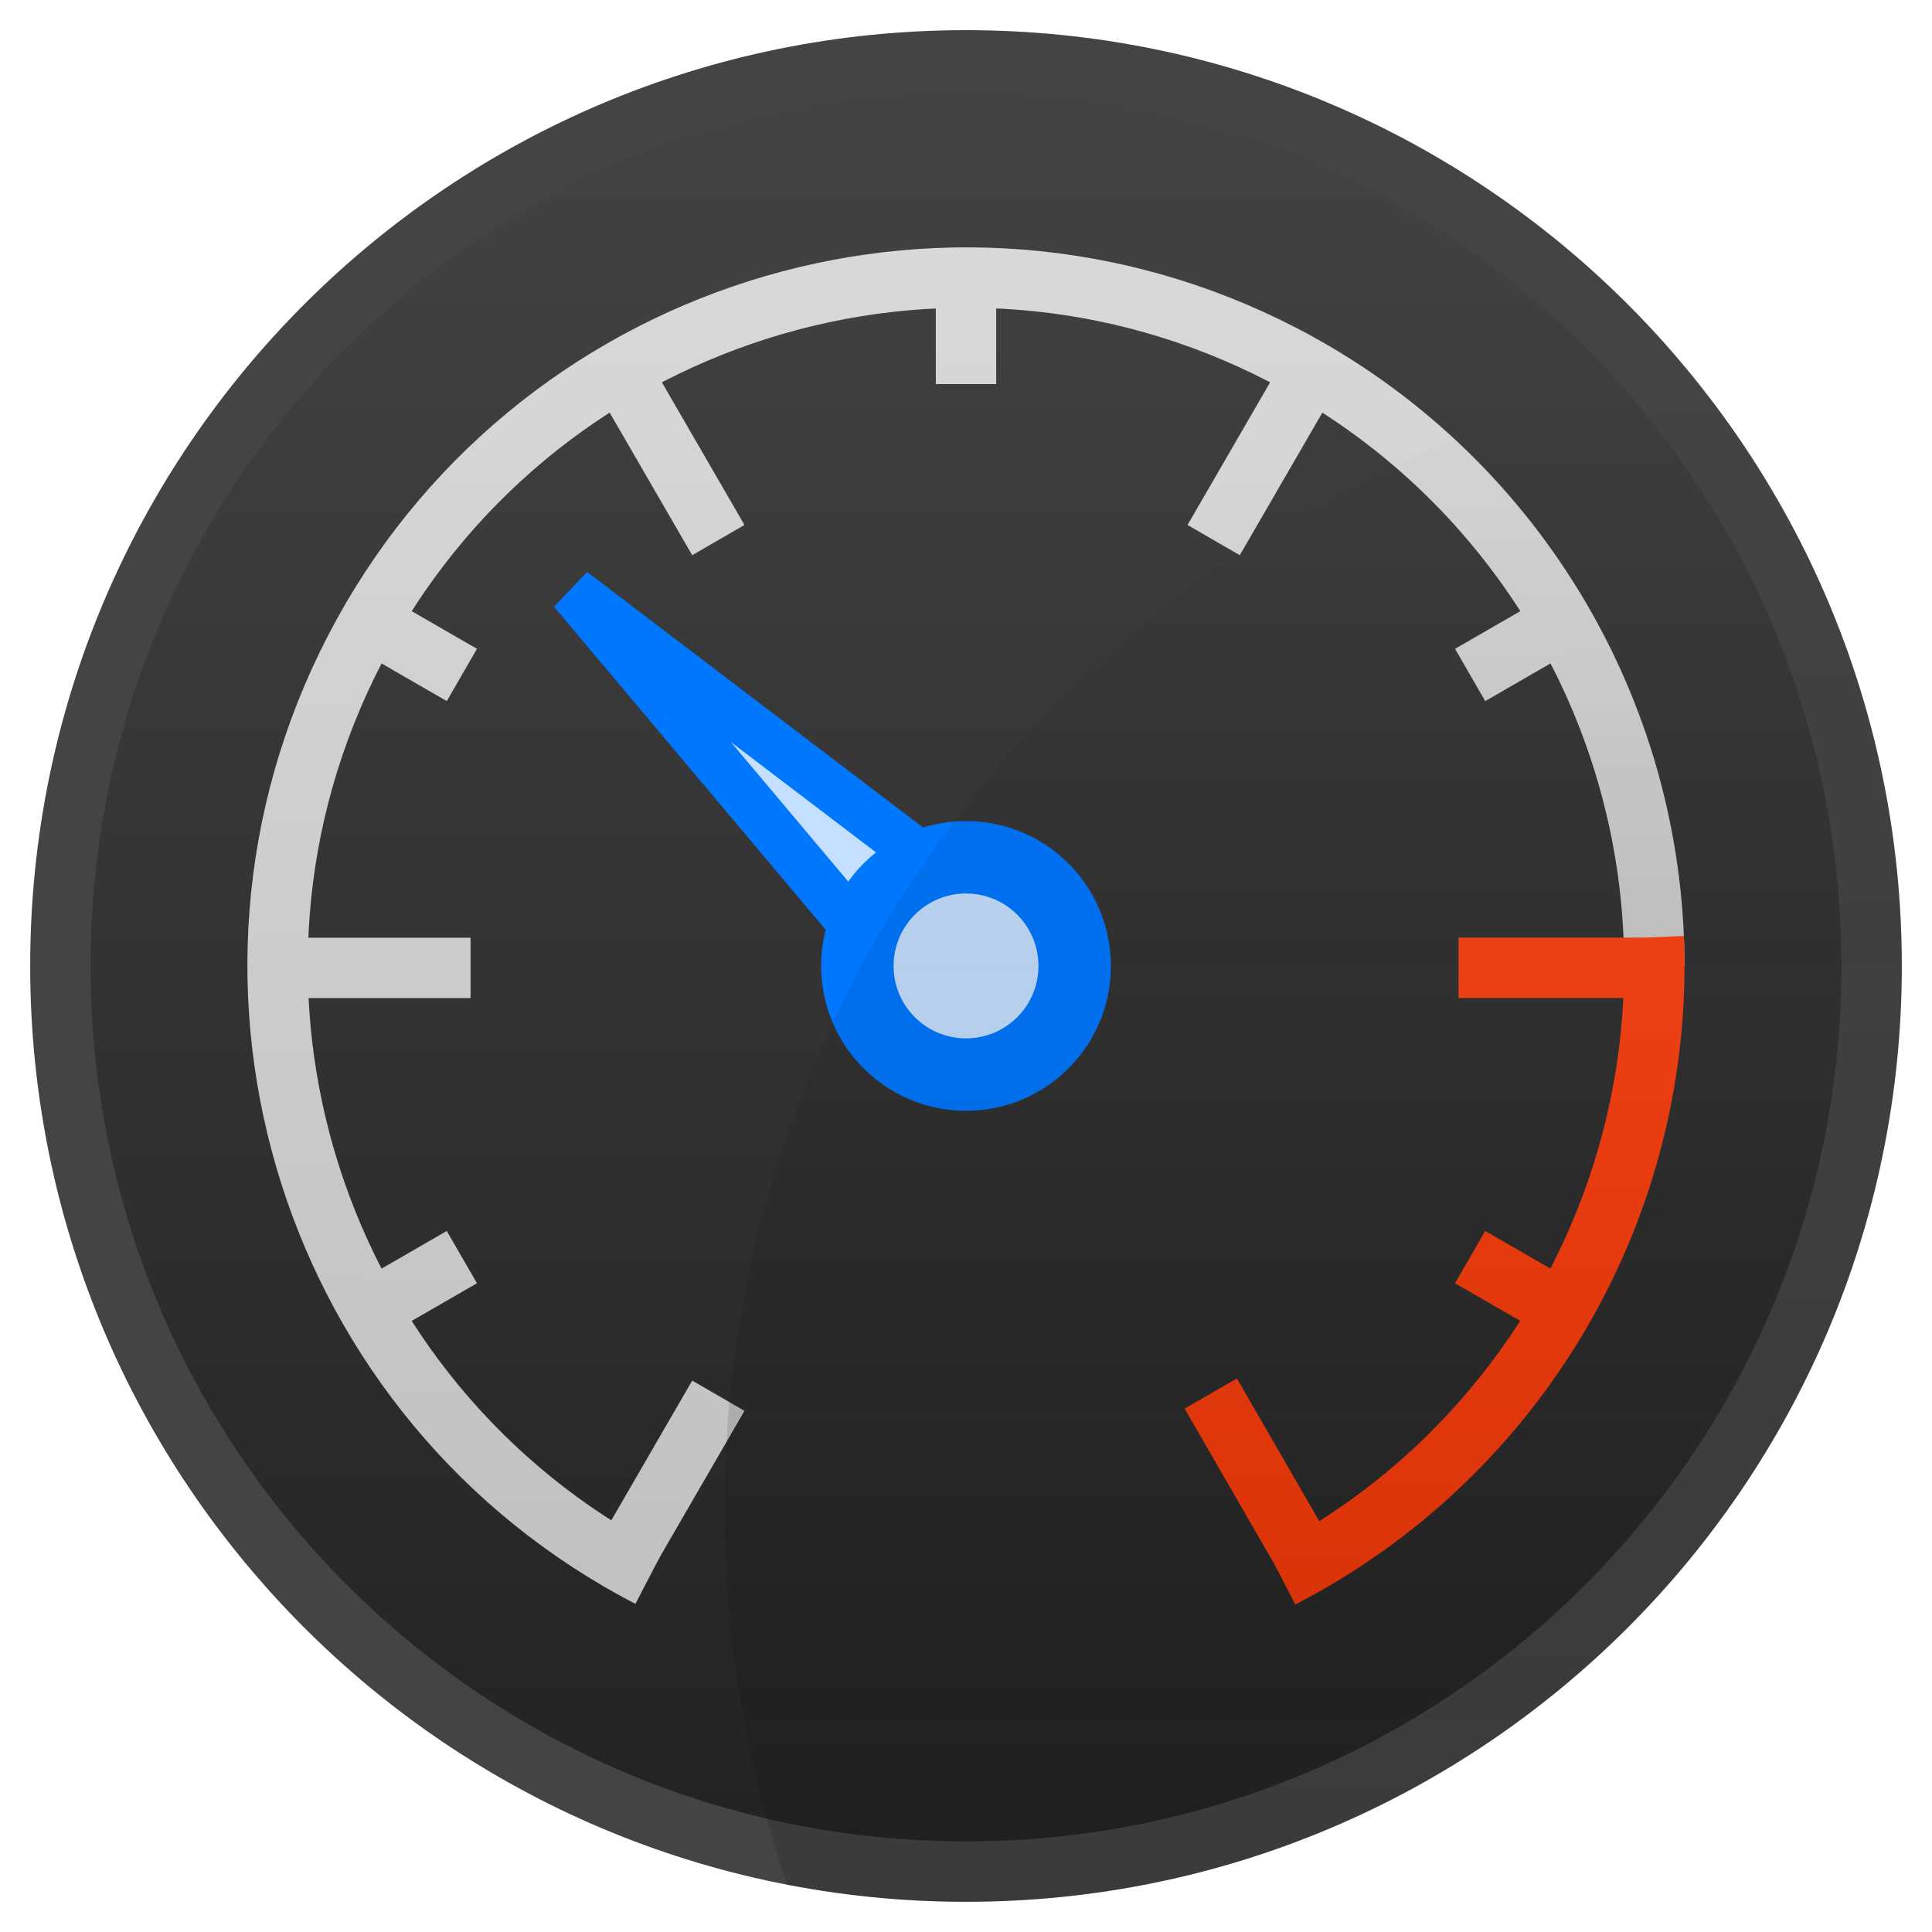
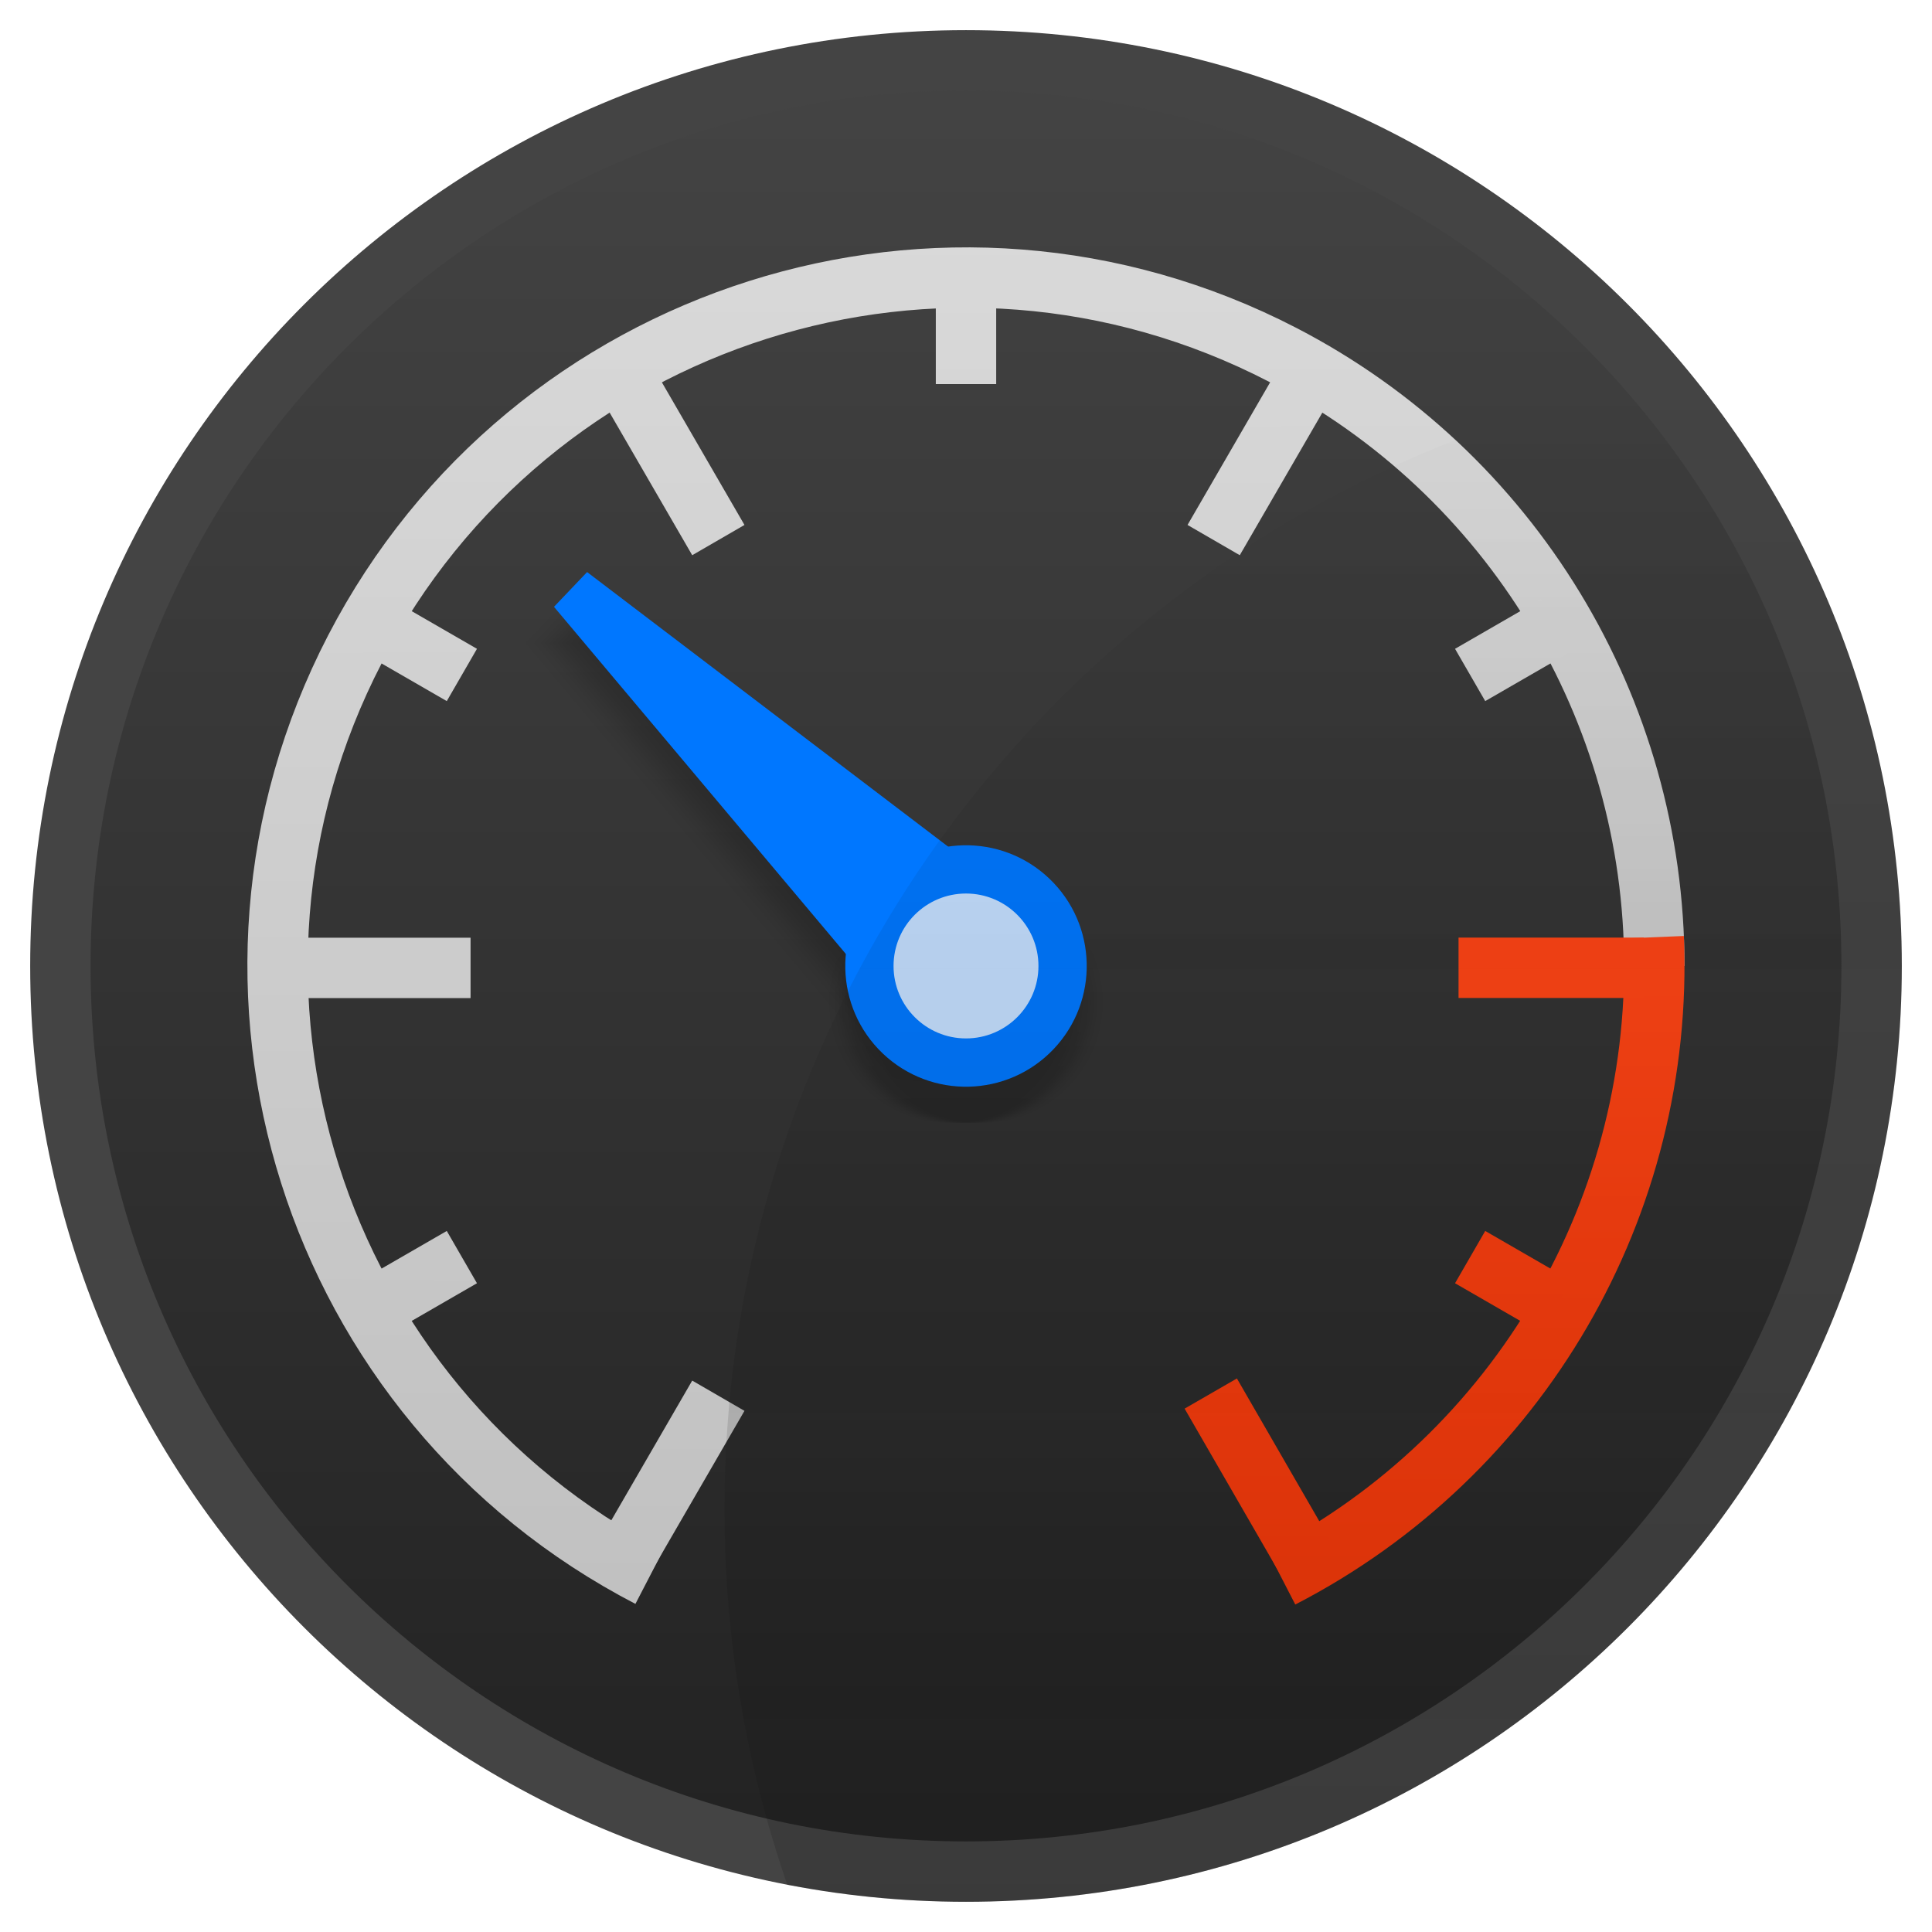
<svg xmlns="http://www.w3.org/2000/svg" xmlns:xlink="http://www.w3.org/1999/xlink" width="64" height="64" id="svg2" version="1.1">
  <defs id="defs4">
    <linearGradient id="linearGradient5996">
      <stop style="stop-color:#ff5429;stop-opacity:1;" offset="0" id="stop5998" />
      <stop style="stop-color:#ff3401;stop-opacity:1;" offset="1" id="stop6000" />
    </linearGradient>
    <linearGradient id="linearGradient4562">
      <stop style="stop-color:#bbbbbb;stop-opacity:1;" offset="0" id="stop4564" />
      <stop style="stop-color:#dddddd;stop-opacity:1;" offset="1" id="stop4566" />
    </linearGradient>
    <linearGradient id="linearGradient4491">
      <stop style="stop-color:#444444;stop-opacity:1;" offset="0" id="stop4493" />
      <stop style="stop-color:#444444;stop-opacity:1;" offset="1" id="stop4495" />
    </linearGradient>
    <linearGradient id="linearGradient4483">
      <stop style="stop-color:#222222;stop-opacity:1;" offset="0" id="stop4485" />
      <stop style="stop-color:#444444;stop-opacity:1;" offset="1" id="stop4487" />
    </linearGradient>
    <linearGradient id="linearGradient4641">
      <stop id="stop4643" style="stop-color:#1a1a1a;stop-opacity:0.275" offset="0" />
      <stop id="stop4645" style="stop-color:#000000;stop-opacity:0" offset="1" />
    </linearGradient>
    <clipPath id="clipPath4657">
      <rect width="15.5" height="15.5" ry="7.75" x="-5.75" y="-5.75" id="rect4659" style="fill:#c73fbf;fill-opacity:0.494;stroke:none" />
    </clipPath>
-     <linearGradient xlink:href="#linearGradient4562" id="linearGradient3941" gradientUnits="userSpaceOnUse" gradientTransform="matrix(0.8881541,0.5113146,-0.512776,0.885623,4.996923,1033.203)" x1="5.148" y1="18.662" x2="-2.675" y2="5.112" />
-     <linearGradient xlink:href="#linearGradient4562" id="linearGradient3944" gradientUnits="userSpaceOnUse" gradientTransform="matrix(-0.8881541,-0.5113146,0.512776,-0.885623,11.00298,1055.554)" x1="10.852" y1="-2.662" x2="18.675" y2="10.888" />
-     <linearGradient xlink:href="#linearGradient4562" id="linearGradient3951" gradientUnits="userSpaceOnUse" gradientTransform="matrix(0,-1.022629,1.025552,0,-0.204463,1052.559)" x1="0.193" y1="0.199" x2="15.839" y2="0.199" />
-     <linearGradient xlink:href="#linearGradient4562" id="linearGradient3957" gradientUnits="userSpaceOnUse" gradientTransform="matrix(0.8881541,-0.5113146,0.512776,0.885623,-3.20749,1041.384)" x1="-2.659" y1="10.861" x2="5.164" y2="-2.689" />
-     <linearGradient xlink:href="#linearGradient4562" id="linearGradient3960" gradientUnits="userSpaceOnUse" gradientTransform="matrix(0.8881541,0.5113146,-0.512776,0.885623,536.5468,115.3767)" x1="5.04" y1="1055.086" x2="-2.783" y2="1041.536" />
-     <linearGradient xlink:href="#linearGradient4483" id="linearGradient3964" gradientUnits="userSpaceOnUse" x1="10" y1="15.5" x2="10" y2="0.5" />
-     <linearGradient xlink:href="#linearGradient4491" id="linearGradient3966" gradientUnits="userSpaceOnUse" x1="13" y1="15.5" x2="13" y2="0.5" />
-     <linearGradient xlink:href="#linearGradient4562" id="linearGradient3980" x1="0" y1="16" x2="0" y2="0" gradientUnits="userSpaceOnUse" />
-     <linearGradient xlink:href="#linearGradient5996" id="linearGradient3986" gradientUnits="userSpaceOnUse" x1="-0" y1="0" x2="-0" y2="16" />
-     <linearGradient xlink:href="#linearGradient4562" id="linearGradient3990" gradientUnits="userSpaceOnUse" gradientTransform="matrix(0.8868885,-0.5135067,0.510584,0.8868885,-532.2517,122.1344)" x1="-2.776" y1="1047.259" x2="5.013" y2="1033.729" />
-     <linearGradient xlink:href="#linearGradient4562" id="linearGradient3994" gradientUnits="userSpaceOnUse" gradientTransform="matrix(-0.00126556,-1.024821,1.02336,0.00126557,-1060.799,1051.12)" x1="0.068" y1="1036.584" x2="15.68" y2="1036.603" />
-     <linearGradient xlink:href="#linearGradient4562" id="linearGradient3998" gradientUnits="userSpaceOnUse" gradientTransform="matrix(0.00126556,1.024821,-1.02336,-0.00126557,1076.799,1037.604)" x1="15.7" y1="1052.238" x2="0.087" y2="1052.219" />
-     <linearGradient xlink:href="#linearGradient5996" id="linearGradient4002" gradientUnits="userSpaceOnUse" gradientTransform="matrix(0.00126556,1.024821,-1.02336,-0.00126557,16.16278,1036.182)" x1="0.196" y1="15.794" x2="15.808" y2="15.813" />
-     <linearGradient xlink:href="#linearGradient5996" id="linearGradient4006" gradientUnits="userSpaceOnUse" gradientTransform="matrix(-0.8868885,0.5135067,-0.510584,-0.8868885,19.16583,1047.341)" x1="10.863" y1="18.669" x2="18.652" y2="5.138" />
-     <linearGradient xlink:href="#linearGradient5996" id="linearGradient4010" gradientUnits="userSpaceOnUse" gradientTransform="matrix(-0.8868885,0.5135067,-0.510584,-0.8868885,548.2516,1966.59)" x1="10.754" y1="1055.093" x2="18.544" y2="1041.563" />
-     <linearGradient xlink:href="#linearGradient4641" id="linearGradient3884" gradientUnits="userSpaceOnUse" x1="14" y1="16" x2="14" y2="-3" />
+     <linearGradient xlink:href="#linearGradient4483" id="linearGradient3961" gradientUnits="userSpaceOnUse" x1="10" y1="15.5" x2="10" y2="0.5" />
+     <linearGradient xlink:href="#linearGradient4491" id="linearGradient3963" gradientUnits="userSpaceOnUse" x1="13" y1="15.5" x2="13" y2="0.5" />
+     <linearGradient xlink:href="#linearGradient4562" id="linearGradient3975" gradientUnits="userSpaceOnUse" x1="0" y1="16" x2="0" y2="0" />
+     <linearGradient xlink:href="#linearGradient5996" id="linearGradient3977" gradientUnits="userSpaceOnUse" x1="-0" y1="0" x2="-0" y2="16" />
+     <linearGradient xlink:href="#linearGradient5996" id="linearGradient4001" gradientUnits="userSpaceOnUse" gradientTransform="matrix(-0.8868885,0.5135067,-0.510584,-0.8868885,548.2516,1966.59)" x1="10.754" y1="1055.093" x2="18.544" y2="1041.563" />
+     <linearGradient xlink:href="#linearGradient5996" id="linearGradient4004" gradientUnits="userSpaceOnUse" gradientTransform="matrix(-0.8868885,0.5135067,-0.510584,-0.8868885,19.16583,1047.341)" x1="10.863" y1="18.669" x2="18.652" y2="5.138" />
+     <linearGradient xlink:href="#linearGradient5996" id="linearGradient4007" gradientUnits="userSpaceOnUse" gradientTransform="matrix(0.00126556,1.024821,-1.02336,-0.00126557,16.16278,1036.182)" x1="0.196" y1="15.794" x2="15.808" y2="15.813" />
+     <linearGradient xlink:href="#linearGradient4562" id="linearGradient4011" gradientUnits="userSpaceOnUse" gradientTransform="matrix(0.00126556,1.024821,-1.02336,-0.00126557,1076.799,1037.604)" x1="15.7" y1="1052.238" x2="0.087" y2="1052.219" />
+     <linearGradient xlink:href="#linearGradient4562" id="linearGradient4014" gradientUnits="userSpaceOnUse" gradientTransform="matrix(-0.00126556,-1.024821,1.02336,0.00126557,-1060.799,1051.12)" x1="0.068" y1="1036.584" x2="15.68" y2="1036.603" />
+     <linearGradient xlink:href="#linearGradient4562" id="linearGradient4017" gradientUnits="userSpaceOnUse" gradientTransform="matrix(0.8868885,-0.5135067,0.510584,0.8868885,-532.2517,122.1344)" x1="-2.776" y1="1047.259" x2="5.013" y2="1033.729" />
+     <linearGradient xlink:href="#linearGradient4562" id="linearGradient4022" gradientUnits="userSpaceOnUse" gradientTransform="matrix(0.8881541,0.5113146,-0.512776,0.885623,4.996923,1033.203)" x1="5.148" y1="18.662" x2="-2.675" y2="5.112" />
+     <linearGradient xlink:href="#linearGradient4562" id="linearGradient4025" gradientUnits="userSpaceOnUse" gradientTransform="matrix(-0.8881541,-0.5113146,0.512776,-0.885623,11.00298,1055.554)" x1="10.852" y1="-2.662" x2="18.675" y2="10.888" />
+     <linearGradient xlink:href="#linearGradient4562" id="linearGradient4028" gradientUnits="userSpaceOnUse" gradientTransform="matrix(0,-1.022629,1.025552,0,-0.204463,1052.559)" x1="0.193" y1="0.199" x2="15.839" y2="0.199" />
+     <linearGradient xlink:href="#linearGradient4562" id="linearGradient4031" gradientUnits="userSpaceOnUse" gradientTransform="matrix(0.8881541,-0.5113146,0.512776,0.885623,-3.20749,1041.384)" x1="-2.659" y1="10.861" x2="5.164" y2="-2.689" />
+     <linearGradient xlink:href="#linearGradient4562" id="linearGradient4034" gradientUnits="userSpaceOnUse" gradientTransform="matrix(0.8881541,0.5113146,-0.512776,0.885623,536.5468,115.3767)" x1="5.04" y1="1055.086" x2="-2.783" y2="1041.536" />
+     <filter id="filter4041" color-interpolation-filters="sRGB">
+       <feGaussianBlur stdDeviation="0.106" id="feGaussianBlur4043" />
+     </filter>
+     <filter id="filter4045" color-interpolation-filters="sRGB">
+       <feGaussianBlur stdDeviation="0.06" id="feGaussianBlur4047" />
+     </filter>
+     <linearGradient xlink:href="#linearGradient4641" id="linearGradient4235" gradientUnits="userSpaceOnUse" x1="14" y1="16" x2="14" y2="-3" />
  </defs>
  <g id="layer1" transform="translate(0,-988.3622)">
-     <g id="g3862" transform="matrix(4,0,0,4,0,-3157.087)">
-       <path transform="translate(0,1036.362)" d="m 15.5,8 c 0,4.142 -3.358,7.5 -7.5,7.5 C 3.858,15.5 0.5,12.142 0.5,8 0.5,3.858 3.858,0.5 8,0.5 c 4.142,0 7.5,3.358 7.5,7.5 z" id="path3931" style="fill:url(#linearGradient3964);fill-opacity:1;stroke:url(#linearGradient3966);stroke-width:0.5;stroke-linecap:round;stroke-linejoin:round;stroke-miterlimit:4;stroke-opacity:1;stroke-dasharray:none" />
-       <g transform="matrix(-0.6896349,0.7241572,-0.7241572,-0.6896349,769.7995,1758.797)" id="g4557">
-         <path style="fill:#c4dfff;fill-opacity:1;stroke:#0077ff;stroke-width:0.4;stroke-linecap:butt;stroke-linejoin:miter;stroke-miterlimit:4;stroke-opacity:1;stroke-dasharray:none" d="M 7.5,8 8,12.5 8.5,8 z" id="path4553" transform="translate(0,1036.362)" />
-         <path style="fill:#0077ff;fill-opacity:1;stroke:none" id="path4551" d="M 9,8 C 9,8.552 8.552,9 8,9 7.448,9 7,8.552 7,8 7,7.448 7.448,7 8,7 8.552,7 9,7.448 9,8 z" transform="matrix(1.199998,0,0,1.199998,-1.599967,1034.762)" />
-         <path style="fill:#c4dfff;fill-opacity:1;stroke:none" id="path4555" d="M 8.5,8 C 8.5,8.276 8.276,8.5 8,8.5 7.724,8.5 7.5,8.276 7.5,8 7.5,7.724 7.724,7.5 8,7.5 8.276,7.5 8.5,7.724 8.5,8 z" transform="matrix(1.199998,0,0,1.199998,-1.599982,1034.762)" />
+     <g id="g4110" transform="matrix(4,0,0,4,0,-3157.087)">
+       <g id="g4083">
+         <path style="fill:url(#linearGradient3961);fill-opacity:1;stroke:url(#linearGradient3963);stroke-width:0.5;stroke-linecap:round;stroke-linejoin:round;stroke-miterlimit:4;stroke-opacity:1;stroke-dasharray:none" id="path3931" d="m 15.5,8 c 0,4.142 -3.358,7.5 -7.5,7.5 C 3.858,15.5 0.5,12.142 0.5,8 0.5,3.858 3.858,0.5 8,0.5 c 4.142,0 7.5,3.358 7.5,7.5 z" transform="translate(0,1036.362)" />
+         <g id="g4068">
+           <path style="fill:none;stroke:url(#linearGradient4034);stroke-width:0.5;stroke-linecap:butt;stroke-linejoin:miter;stroke-miterlimit:4;stroke-opacity:1;stroke-dasharray:none" d="m 8,1038.72 5.17e-5,0.823" id="path4515" />
+           <path style="fill:none;stroke:url(#linearGradient4031);stroke-width:0.5;stroke-linecap:butt;stroke-linejoin:miter;stroke-miterlimit:4;stroke-opacity:1;stroke-dasharray:none" d="m 5.18,1039.507 0.769,1.328" id="path5938" />
+           <path id="path6709" d="m 2.359,1044.378 1.538,0" style="fill:none;stroke:url(#linearGradient4028);stroke-width:0.5;stroke-linecap:butt;stroke-linejoin:miter;stroke-miterlimit:4;stroke-opacity:1;stroke-dasharray:none" />
+           <path style="fill:none;stroke:url(#linearGradient4025);stroke-width:0.5;stroke-linecap:butt;stroke-linejoin:miter;stroke-miterlimit:4;stroke-opacity:1;stroke-dasharray:none" d="m 5.18,1049.249 0.769,-1.328" id="path6717" />
+           <path id="path6721" d="m 10.82,1039.507 -0.769,1.328" style="fill:none;stroke:url(#linearGradient4022);stroke-width:0.5;stroke-linecap:butt;stroke-linejoin:miter;stroke-miterlimit:4;stroke-opacity:1;stroke-dasharray:none" />
+           <path transform="translate(3.8760213e-4,1036.362)" d="M 5.377,13.061 C 2.582,11.612 1.49,8.172 2.939,5.377 4.388,2.582 7.828,1.491 10.623,2.939 12.514,3.919 13.7,5.871 13.7,8" id="path3972" style="fill:none;stroke:url(#linearGradient3975);stroke-width:0.5;stroke-linecap:butt;stroke-linejoin:miter;stroke-miterlimit:4;stroke-opacity:1;stroke-dasharray:none" />
+           <path style="fill:none;stroke:url(#linearGradient3977);stroke-width:0.5;stroke-linecap:butt;stroke-linejoin:miter;stroke-miterlimit:4;stroke-opacity:1;stroke-dasharray:none" id="path3984" d="m 13.695,7.762 c 0.092,2.217 -1.111,4.287 -3.083,5.304" transform="translate(3.8760213e-4,1036.362)" />
+           <path id="path3988" d="m 3.113,1041.541 0.712,0.411" style="fill:none;stroke:url(#linearGradient4017);stroke-width:0.5;stroke-linecap:butt;stroke-linejoin:miter;stroke-miterlimit:4;stroke-opacity:1;stroke-dasharray:none" />
+           <path style="fill:none;stroke:url(#linearGradient4014);stroke-width:0.5;stroke-linecap:butt;stroke-linejoin:miter;stroke-miterlimit:4;stroke-opacity:1;stroke-dasharray:none" d="m 3.113,1047.184 0.712,-0.411" id="path3992" />
+           <path id="path3996" d="m 12.887,1041.541 -0.712,0.411" style="fill:none;stroke:url(#linearGradient4011);stroke-width:0.5;stroke-linecap:butt;stroke-linejoin:miter;stroke-miterlimit:4;stroke-opacity:1;stroke-dasharray:none" />
+           <path style="fill:none;stroke:url(#linearGradient4007);stroke-width:0.5;stroke-linecap:butt;stroke-linejoin:miter;stroke-miterlimit:4;stroke-opacity:1;stroke-dasharray:none" d="m 13.614,1044.377 -1.535,0" id="path4000" />
+           <path id="path4004" d="m 10.794,1049.232 -0.767,-1.329" style="fill:none;stroke:url(#linearGradient4004);stroke-width:0.5;stroke-linecap:butt;stroke-linejoin:miter;stroke-miterlimit:4;stroke-opacity:1;stroke-dasharray:none" />
+           <path style="fill:none;stroke:url(#linearGradient4001);stroke-width:0.5;stroke-linecap:butt;stroke-linejoin:miter;stroke-miterlimit:4;stroke-opacity:1;stroke-dasharray:none" d="m 12.887,1047.184 -0.712,-0.411" id="path4008" />
+         </g>
+         <rect style="fill:none;stroke:none" id="rect3092" width="16" height="16" x="0" y="1036.362" />
+         <g id="g4059">
+           <path style="opacity:0.2;fill:#000000;fill-opacity:1;stroke:#000000;stroke-width:0.4;stroke-linecap:butt;stroke-linejoin:miter;stroke-miterlimit:4;stroke-opacity:1;stroke-dasharray:none;filter:url(#filter4041)" d="M 7.5,8 8,12.5 8.5,8 z" id="path3811" transform="matrix(-0.6896349,0.7241572,-0.7241572,-0.6896349,19.31035,1044.386)" />
+           <path style="opacity:0.2;fill:#000000;fill-opacity:1;stroke:none;filter:url(#filter4045)" id="path3813" d="M 9,8 C 9,8.552 8.552,9 8,9 7.448,9 7,8.552 7,8 7,7.448 7.448,7 8,7 8.552,7 9,7.448 9,8 z" transform="matrix(-0.6896336,0.7241559,-0.7241559,-0.6896336,19.31032,1044.386)" />
+         </g>
+         <g id="g4063">
+           <path transform="matrix(-0.6896336,0.7241559,-0.7241559,-0.6896336,19.31032,1044.086)" d="M 9,8 C 9,8.552 8.552,9 8,9 7.448,9 7,8.552 7,8 7,7.448 7.448,7 8,7 8.552,7 9,7.448 9,8 z" id="path4551" style="fill:#0077ff;fill-opacity:1;stroke:none" />
+           <path id="path4553" d="m 8.345,1044 -3.604,-2.741 2.914,3.466 z" style="fill:#0077ff;fill-opacity:1;stroke:#0077ff;stroke-width:0.4;stroke-linecap:butt;stroke-linejoin:miter;stroke-miterlimit:4;stroke-opacity:1;stroke-dasharray:none" />
+           <path transform="matrix(0.6,0,0,0.6,3.2,1039.562)" d="M 9,8 C 9,8.552 8.552,9 8,9 7.448,9 7,8.552 7,8 7,7.448 7.448,7 8,7 8.552,7 9,7.448 9,8 z" id="path3930" style="fill:#c4dfff;fill-opacity:1;stroke:none" />
+         </g>
      </g>
-       <path style="fill:none;stroke:url(#linearGradient3960);stroke-width:0.5;stroke-linecap:butt;stroke-linejoin:miter;stroke-miterlimit:4;stroke-opacity:1;stroke-dasharray:none" d="m 8,1038.72 5.17e-5,0.823" id="path4515" />
-       <path style="fill:none;stroke:url(#linearGradient3957);stroke-width:0.5;stroke-linecap:butt;stroke-linejoin:miter;stroke-miterlimit:4;stroke-opacity:1;stroke-dasharray:none" d="m 5.18,1039.507 0.769,1.328" id="path5938" />
-       <path id="path6709" d="m 2.359,1044.378 1.538,0" style="fill:none;stroke:url(#linearGradient3951);stroke-width:0.5;stroke-linecap:butt;stroke-linejoin:miter;stroke-miterlimit:4;stroke-opacity:1;stroke-dasharray:none" />
-       <path style="fill:none;stroke:url(#linearGradient3944);stroke-width:0.5;stroke-linecap:butt;stroke-linejoin:miter;stroke-miterlimit:4;stroke-opacity:1;stroke-dasharray:none" d="m 5.18,1049.249 0.769,-1.328" id="path6717" />
-       <path id="path6721" d="m 10.82,1039.507 -0.769,1.328" style="fill:none;stroke:url(#linearGradient3941);stroke-width:0.5;stroke-linecap:butt;stroke-linejoin:miter;stroke-miterlimit:4;stroke-opacity:1;stroke-dasharray:none" />
-       <path transform="translate(3.8760213e-4,1036.362)" d="M 5.377,13.061 C 2.582,11.612 1.49,8.172 2.939,5.377 4.388,2.582 7.828,1.491 10.623,2.939 12.514,3.919 13.7,5.871 13.7,8" id="path3972" style="fill:none;stroke:url(#linearGradient3980);stroke-width:0.5;stroke-linecap:butt;stroke-linejoin:miter;stroke-miterlimit:4;stroke-opacity:1;stroke-dasharray:none" />
-       <path style="fill:none;stroke:url(#linearGradient3986);stroke-width:0.5;stroke-linecap:butt;stroke-linejoin:miter;stroke-miterlimit:4;stroke-opacity:1;stroke-dasharray:none" id="path3984" d="m 13.695,7.762 c 0.092,2.217 -1.111,4.287 -3.083,5.304" transform="translate(3.8760213e-4,1036.362)" />
-       <path id="path3988" d="m 3.113,1041.541 0.712,0.411" style="fill:none;stroke:url(#linearGradient3990);stroke-width:0.5;stroke-linecap:butt;stroke-linejoin:miter;stroke-miterlimit:4;stroke-opacity:1;stroke-dasharray:none" />
-       <path style="fill:none;stroke:url(#linearGradient3994);stroke-width:0.5;stroke-linecap:butt;stroke-linejoin:miter;stroke-miterlimit:4;stroke-opacity:1;stroke-dasharray:none" d="m 3.113,1047.184 0.712,-0.411" id="path3992" />
-       <path id="path3996" d="m 12.887,1041.541 -0.712,0.411" style="fill:none;stroke:url(#linearGradient3998);stroke-width:0.5;stroke-linecap:butt;stroke-linejoin:miter;stroke-miterlimit:4;stroke-opacity:1;stroke-dasharray:none" />
-       <path style="fill:none;stroke:url(#linearGradient4002);stroke-width:0.5;stroke-linecap:butt;stroke-linejoin:miter;stroke-miterlimit:4;stroke-opacity:1;stroke-dasharray:none" d="m 13.614,1044.377 -1.535,0" id="path4000" />
-       <path id="path4004" d="m 10.794,1049.232 -0.767,-1.329" style="fill:none;stroke:url(#linearGradient4006);stroke-width:0.5;stroke-linecap:butt;stroke-linejoin:miter;stroke-miterlimit:4;stroke-opacity:1;stroke-dasharray:none" />
-       <path style="fill:none;stroke:url(#linearGradient4010);stroke-width:0.5;stroke-linecap:butt;stroke-linejoin:miter;stroke-miterlimit:4;stroke-opacity:1;stroke-dasharray:none" d="m 12.887,1047.184 -0.712,-0.411" id="path4008" />
-       <rect transform="translate(0,1036.362)" y="0" x="0" height="16" width="16" id="rect3092" style="fill:none;stroke:none" />
-       <path style="fill:url(#linearGradient3884);fill-opacity:1;stroke:none" id="path3235" clip-path="url(#clipPath4657)" transform="translate(6,1042.362)" d="m 19,6.5 a 9.5,9.5 0 1 1 -19,0 9.5,9.5 0 1 1 19,0 z" />
+       <path style="fill:url(#linearGradient4235);fill-opacity:1;stroke:none" id="path3235" clip-path="url(#clipPath4657)" transform="translate(6,1042.362)" d="m 19,6.5 a 9.5,9.5 0 1 1 -19,0 9.5,9.5 0 1 1 19,0 z" />
    </g>
  </g>
</svg>
